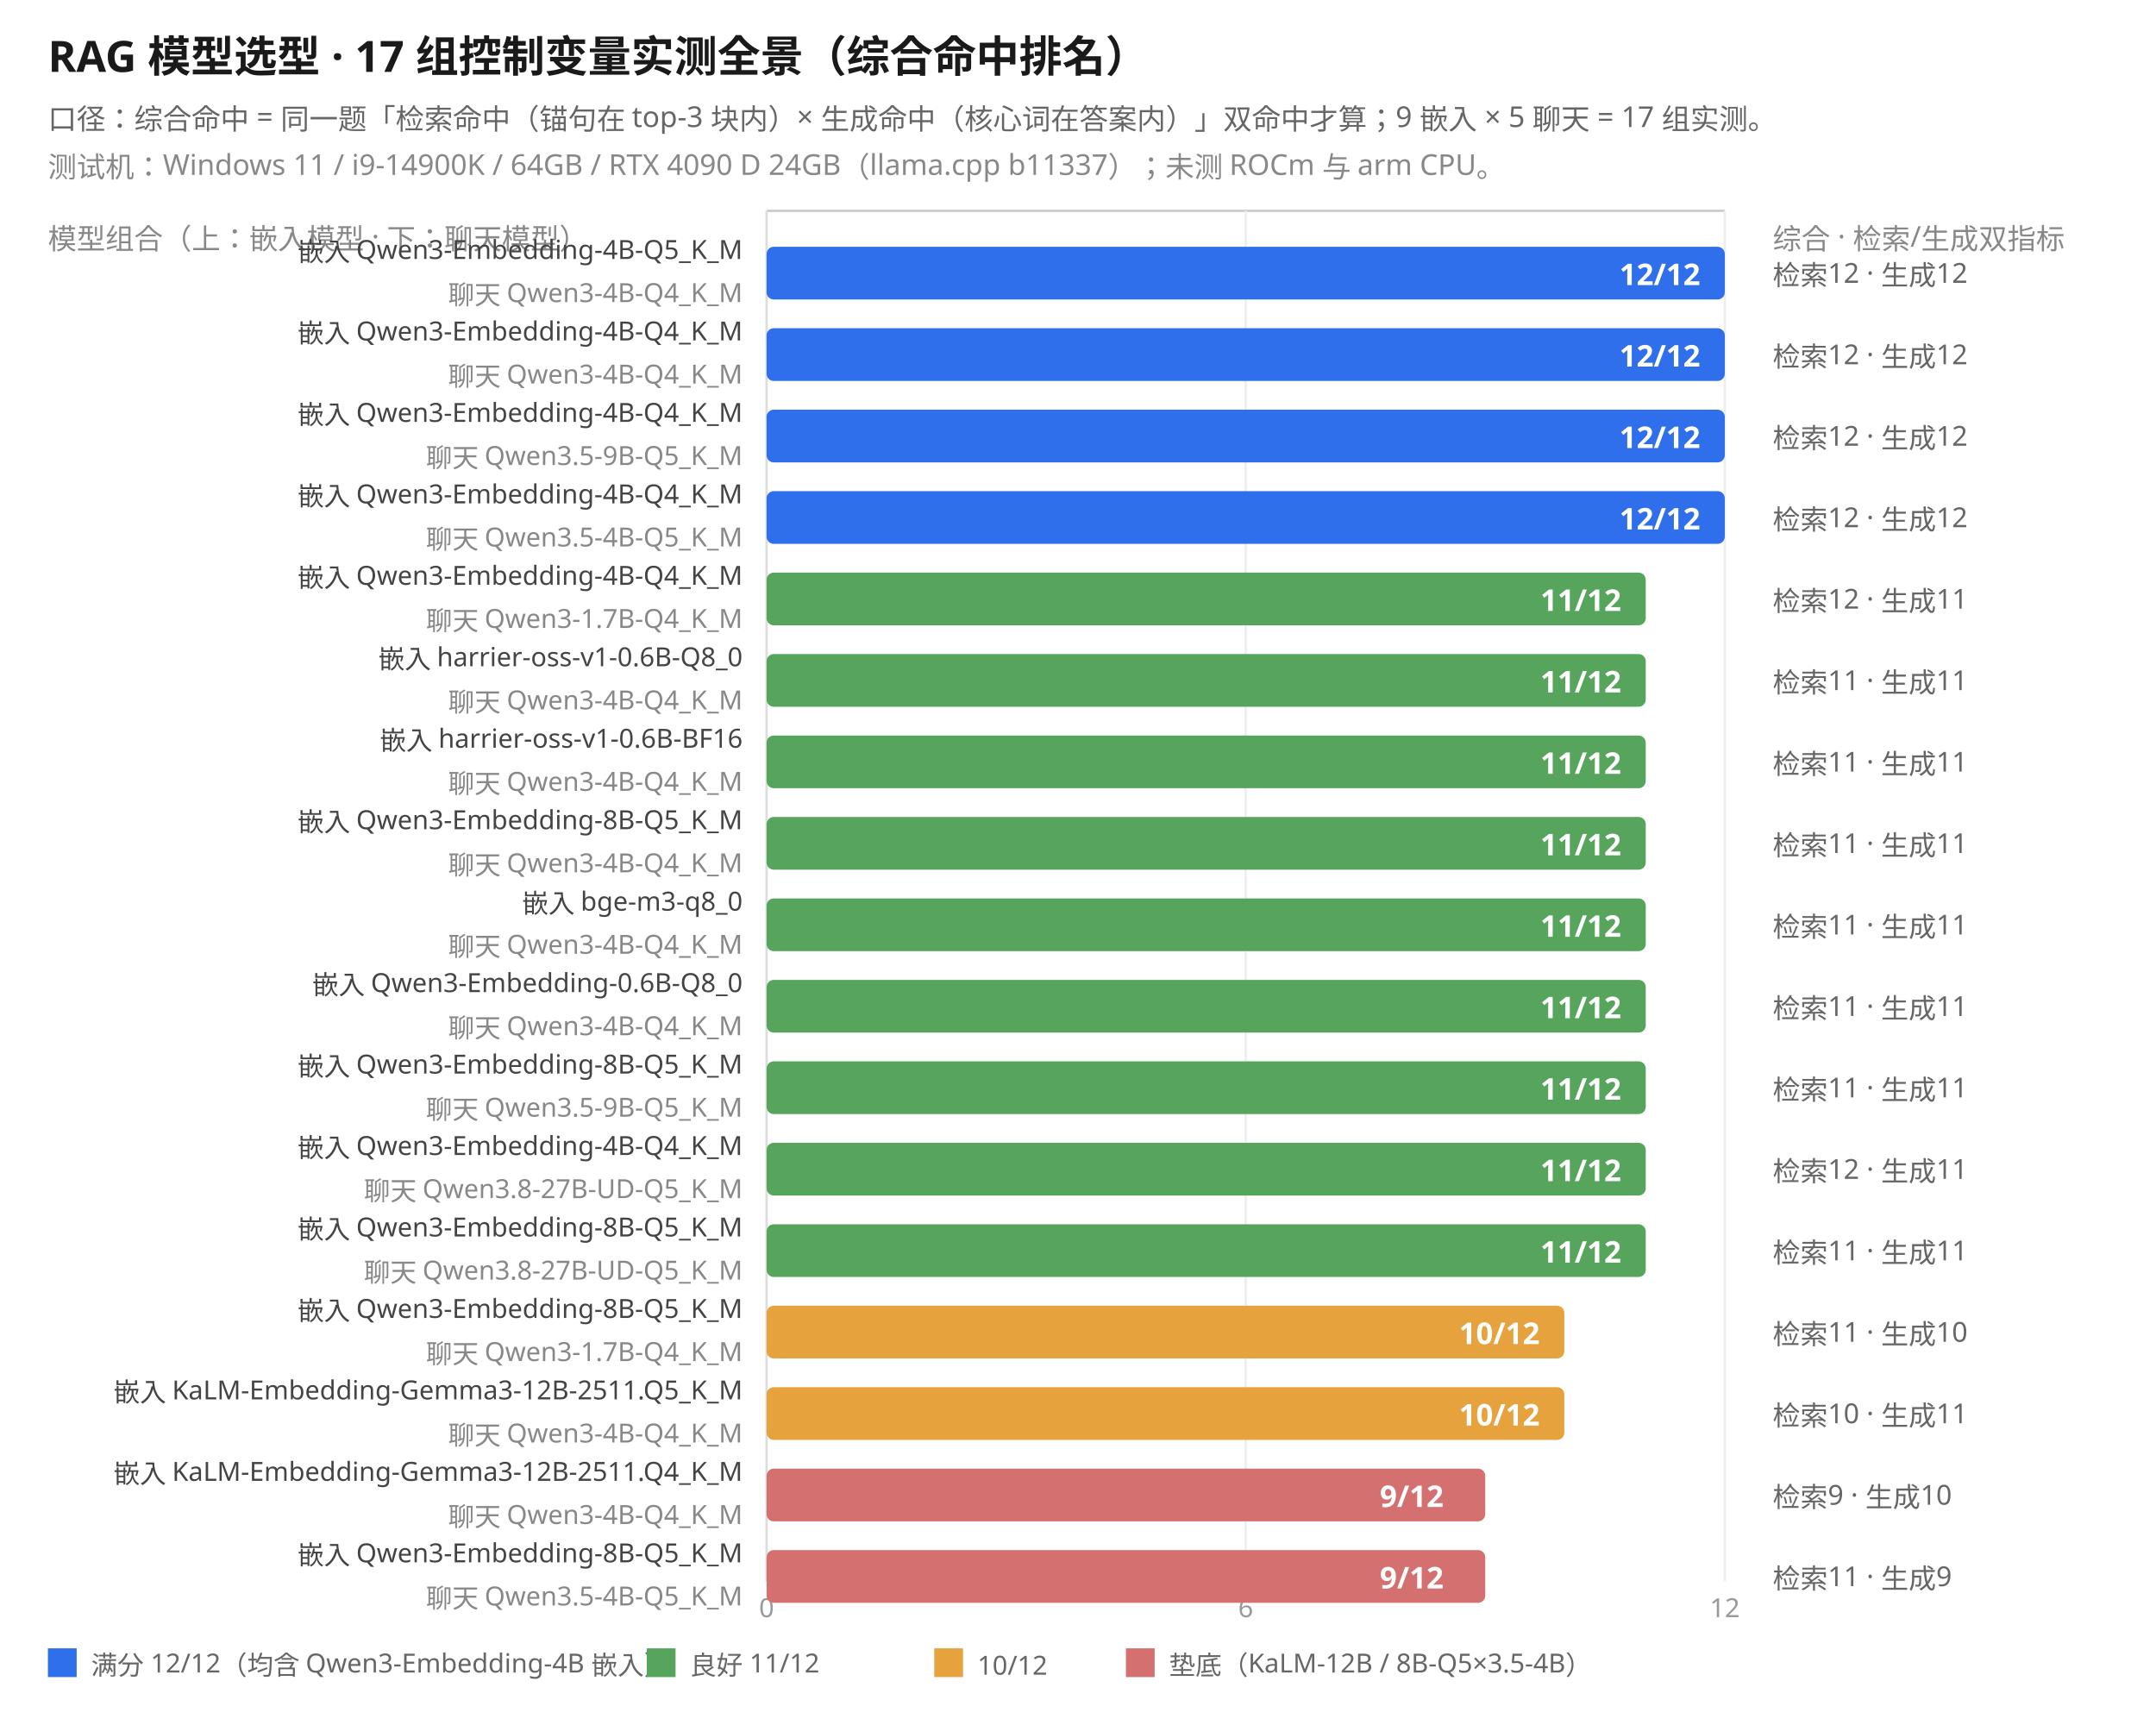
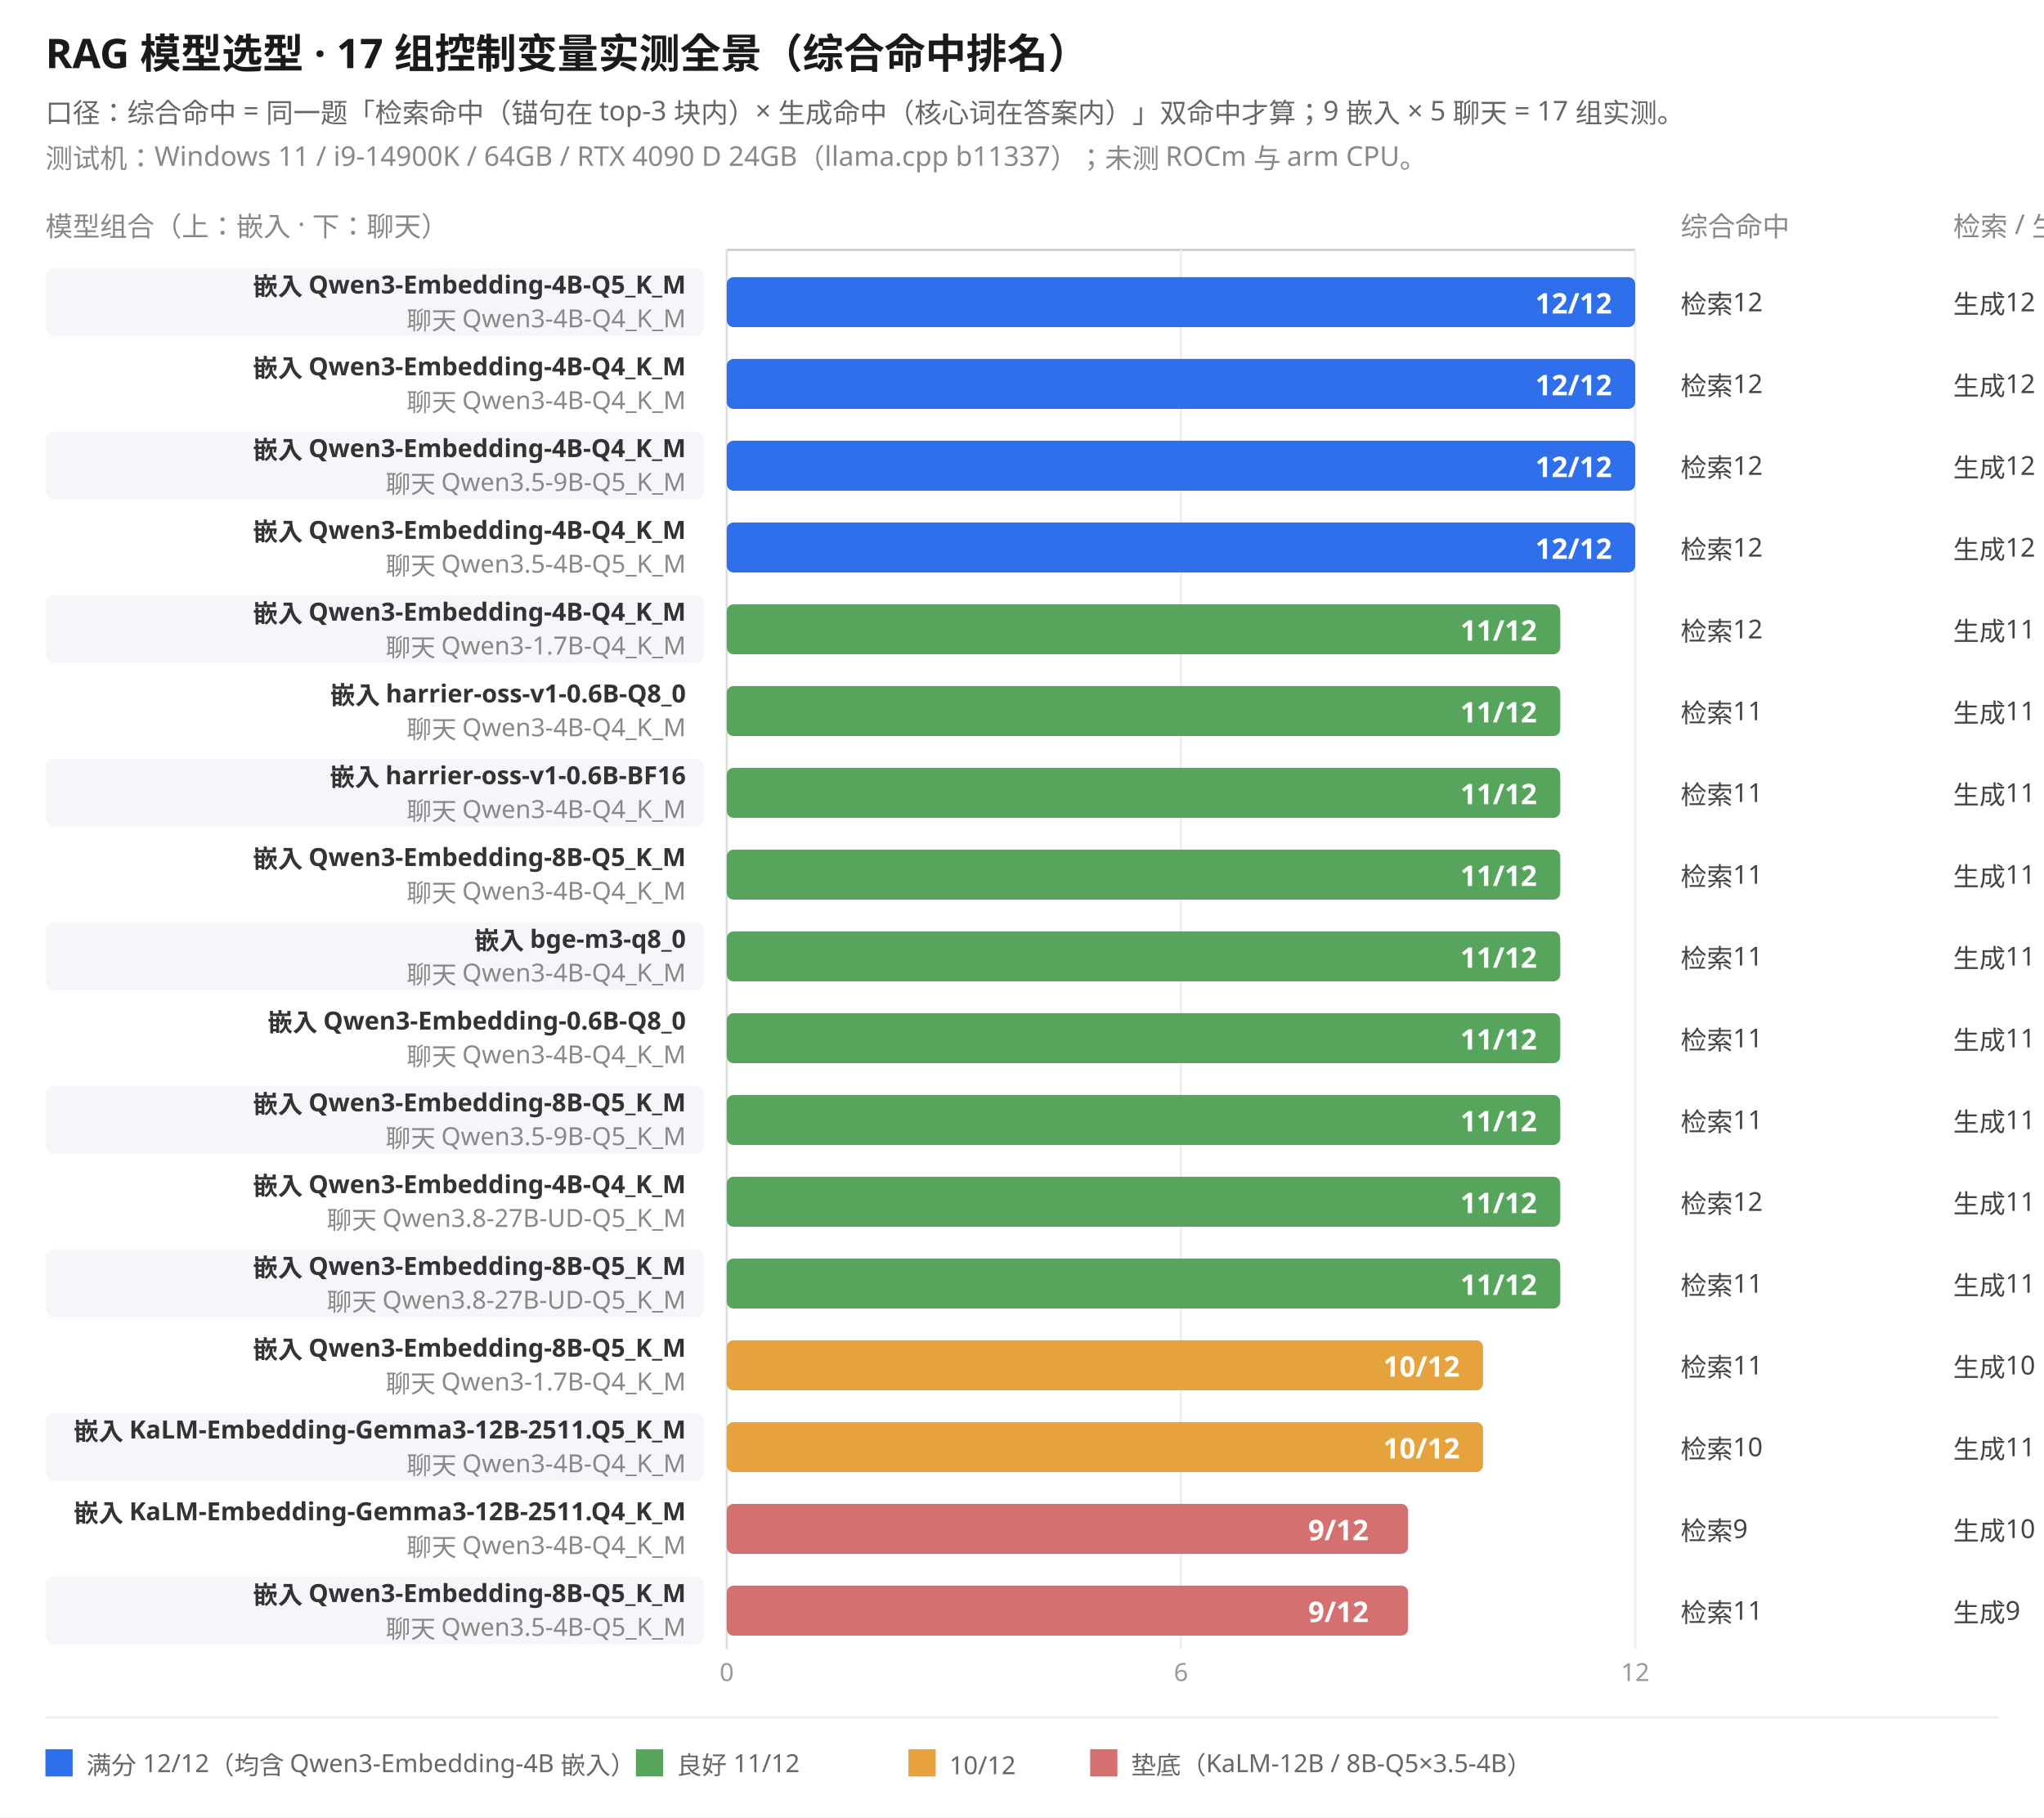
- <svg xmlns="http://www.w3.org/2000/svg" width="900" height="720" viewBox="0 0 900 720" font-family="'Microsoft YaHei','PingFang SC',sans-serif">
-   <rect width="900" height="720" fill="#ffffff" />
+ <svg xmlns="http://www.w3.org/2000/svg" width="900" height="800" viewBox="0 0 900 800" font-family="'Microsoft YaHei','PingFang SC',sans-serif">
+   <rect width="900" height="800" fill="#ffffff" />
  <text x="20" y="30" font-size="18" font-weight="bold" fill="#1a1a1a">RAG 模型选型 · 17 组控制变量实测全景（综合命中排名）</text>
  <text x="20" y="54" font-size="12" fill="#666">口径：综合命中 = 同一题「检索命中（锚句在 top-3 块内）× 生成命中（核心词在答案内）」双命中才算；9 嵌入 × 5 聊天 = 17 组实测。</text>
  <text x="20" y="74" font-size="12" fill="#888">测试机：Windows 11 / i9-14900K / 64GB / RTX 4090 D 24GB（llama.cpp b11337）；未测 ROCm 与 arm CPU。</text>
-   <line x1="320" y1="88" x2="720" y2="88" stroke="#ccc" stroke-width="1" />
-   <line x1="320" y1="88" x2="320" y2="660" stroke="#ddd" stroke-width="1" />
-   <line x1="520" y1="88" x2="520" y2="660" stroke="#eee" stroke-width="1" />
-   <line x1="720" y1="88" x2="720" y2="660" stroke="#eee" stroke-width="1" />
-   <text x="320" y="675" font-size="11" fill="#999" text-anchor="middle">0</text>
-   <text x="520" y="675" font-size="11" fill="#999" text-anchor="middle">6</text>
-   <text x="720" y="675" font-size="11" fill="#999" text-anchor="middle">12</text>
-   <text x="20" y="104" font-size="12" fill="#888">模型组合（上：嵌入模型 · 下：聊天模型）</text>
-   <text x="740" y="104" font-size="12" fill="#888">综合 · 检索/生成双指标</text>
-   <text x="310" y="109" font-size="11" fill="#444" text-anchor="end">嵌入 Qwen3-Embedding-4B-Q5_K_M</text>
-   <text x="310" y="127" font-size="11" fill="#888" text-anchor="end">聊天 Qwen3-4B-Q4_K_M</text>
-   <rect x="320" y="103" width="400" height="22" rx="3" fill="#2f6feb" />
-   <text x="676" y="119" font-size="12.5" font-weight="bold" fill="#ffffff">12/12</text>
-   <text x="740" y="119" font-size="11.5" fill="#666">检索12 · 生成12</text>
-   <text x="310" y="143" font-size="11" fill="#444" text-anchor="end">嵌入 Qwen3-Embedding-4B-Q4_K_M</text>
-   <text x="310" y="161" font-size="11" fill="#888" text-anchor="end">聊天 Qwen3-4B-Q4_K_M</text>
-   <rect x="320" y="137" width="400" height="22" rx="3" fill="#2f6feb" />
-   <text x="676" y="153" font-size="12.5" font-weight="bold" fill="#ffffff">12/12</text>
-   <text x="740" y="153" font-size="11.5" fill="#666">检索12 · 生成12</text>
-   <text x="310" y="177" font-size="11" fill="#444" text-anchor="end">嵌入 Qwen3-Embedding-4B-Q4_K_M</text>
-   <text x="310" y="195" font-size="11" fill="#888" text-anchor="end">聊天 Qwen3.5-9B-Q5_K_M</text>
-   <rect x="320" y="171" width="400" height="22" rx="3" fill="#2f6feb" />
-   <text x="676" y="187" font-size="12.5" font-weight="bold" fill="#ffffff">12/12</text>
-   <text x="740" y="187" font-size="11.5" fill="#666">检索12 · 生成12</text>
-   <text x="310" y="211" font-size="11" fill="#444" text-anchor="end">嵌入 Qwen3-Embedding-4B-Q4_K_M</text>
-   <text x="310" y="229" font-size="11" fill="#888" text-anchor="end">聊天 Qwen3.5-4B-Q5_K_M</text>
-   <rect x="320" y="205" width="400" height="22" rx="3" fill="#2f6feb" />
-   <text x="676" y="221" font-size="12.5" font-weight="bold" fill="#ffffff">12/12</text>
-   <text x="740" y="221" font-size="11.5" fill="#666">检索12 · 生成12</text>
-   <text x="310" y="245" font-size="11" fill="#444" text-anchor="end">嵌入 Qwen3-Embedding-4B-Q4_K_M</text>
-   <text x="310" y="263" font-size="11" fill="#888" text-anchor="end">聊天 Qwen3-1.7B-Q4_K_M</text>
-   <rect x="320" y="239" width="367" height="22" rx="3" fill="#57a55c" />
-   <text x="643" y="255" font-size="12.5" font-weight="bold" fill="#ffffff">11/12</text>
-   <text x="740" y="255" font-size="11.5" fill="#666">检索12 · 生成11</text>
-   <text x="310" y="279" font-size="11" fill="#444" text-anchor="end">嵌入 harrier-oss-v1-0.6B-Q8_0</text>
-   <text x="310" y="297" font-size="11" fill="#888" text-anchor="end">聊天 Qwen3-4B-Q4_K_M</text>
-   <rect x="320" y="273" width="367" height="22" rx="3" fill="#57a55c" />
-   <text x="643" y="289" font-size="12.5" font-weight="bold" fill="#ffffff">11/12</text>
-   <text x="740" y="289" font-size="11.5" fill="#666">检索11 · 生成11</text>
-   <text x="310" y="313" font-size="11" fill="#444" text-anchor="end">嵌入 harrier-oss-v1-0.6B-BF16</text>
-   <text x="310" y="331" font-size="11" fill="#888" text-anchor="end">聊天 Qwen3-4B-Q4_K_M</text>
-   <rect x="320" y="307" width="367" height="22" rx="3" fill="#57a55c" />
-   <text x="643" y="323" font-size="12.5" font-weight="bold" fill="#ffffff">11/12</text>
-   <text x="740" y="323" font-size="11.5" fill="#666">检索11 · 生成11</text>
-   <text x="310" y="347" font-size="11" fill="#444" text-anchor="end">嵌入 Qwen3-Embedding-8B-Q5_K_M</text>
-   <text x="310" y="365" font-size="11" fill="#888" text-anchor="end">聊天 Qwen3-4B-Q4_K_M</text>
-   <rect x="320" y="341" width="367" height="22" rx="3" fill="#57a55c" />
-   <text x="643" y="357" font-size="12.5" font-weight="bold" fill="#ffffff">11/12</text>
-   <text x="740" y="357" font-size="11.5" fill="#666">检索11 · 生成11</text>
-   <text x="310" y="381" font-size="11" fill="#444" text-anchor="end">嵌入 bge-m3-q8_0</text>
-   <text x="310" y="399" font-size="11" fill="#888" text-anchor="end">聊天 Qwen3-4B-Q4_K_M</text>
-   <rect x="320" y="375" width="367" height="22" rx="3" fill="#57a55c" />
-   <text x="643" y="391" font-size="12.5" font-weight="bold" fill="#ffffff">11/12</text>
-   <text x="740" y="391" font-size="11.5" fill="#666">检索11 · 生成11</text>
-   <text x="310" y="415" font-size="11" fill="#444" text-anchor="end">嵌入 Qwen3-Embedding-0.6B-Q8_0</text>
-   <text x="310" y="433" font-size="11" fill="#888" text-anchor="end">聊天 Qwen3-4B-Q4_K_M</text>
-   <rect x="320" y="409" width="367" height="22" rx="3" fill="#57a55c" />
-   <text x="643" y="425" font-size="12.5" font-weight="bold" fill="#ffffff">11/12</text>
-   <text x="740" y="425" font-size="11.5" fill="#666">检索11 · 生成11</text>
-   <text x="310" y="449" font-size="11" fill="#444" text-anchor="end">嵌入 Qwen3-Embedding-8B-Q5_K_M</text>
-   <text x="310" y="467" font-size="11" fill="#888" text-anchor="end">聊天 Qwen3.5-9B-Q5_K_M</text>
-   <rect x="320" y="443" width="367" height="22" rx="3" fill="#57a55c" />
-   <text x="643" y="459" font-size="12.5" font-weight="bold" fill="#ffffff">11/12</text>
-   <text x="740" y="459" font-size="11.5" fill="#666">检索11 · 生成11</text>
-   <text x="310" y="483" font-size="11" fill="#444" text-anchor="end">嵌入 Qwen3-Embedding-4B-Q4_K_M</text>
-   <text x="310" y="501" font-size="11" fill="#888" text-anchor="end">聊天 Qwen3.8-27B-UD-Q5_K_M</text>
-   <rect x="320" y="477" width="367" height="22" rx="3" fill="#57a55c" />
-   <text x="643" y="493" font-size="12.5" font-weight="bold" fill="#ffffff">11/12</text>
-   <text x="740" y="493" font-size="11.5" fill="#666">检索12 · 生成11</text>
-   <text x="310" y="517" font-size="11" fill="#444" text-anchor="end">嵌入 Qwen3-Embedding-8B-Q5_K_M</text>
-   <text x="310" y="535" font-size="11" fill="#888" text-anchor="end">聊天 Qwen3.8-27B-UD-Q5_K_M</text>
-   <rect x="320" y="511" width="367" height="22" rx="3" fill="#57a55c" />
-   <text x="643" y="527" font-size="12.5" font-weight="bold" fill="#ffffff">11/12</text>
-   <text x="740" y="527" font-size="11.5" fill="#666">检索11 · 生成11</text>
-   <text x="310" y="551" font-size="11" fill="#444" text-anchor="end">嵌入 Qwen3-Embedding-8B-Q5_K_M</text>
-   <text x="310" y="569" font-size="11" fill="#888" text-anchor="end">聊天 Qwen3-1.7B-Q4_K_M</text>
-   <rect x="320" y="545" width="333" height="22" rx="3" fill="#e6a23c" />
-   <text x="609" y="561" font-size="12.5" font-weight="bold" fill="#ffffff">10/12</text>
-   <text x="740" y="561" font-size="11.5" fill="#666">检索11 · 生成10</text>
-   <text x="310" y="585" font-size="11" fill="#444" text-anchor="end">嵌入 KaLM-Embedding-Gemma3-12B-2511.Q5_K_M</text>
-   <text x="310" y="603" font-size="11" fill="#888" text-anchor="end">聊天 Qwen3-4B-Q4_K_M</text>
-   <rect x="320" y="579" width="333" height="22" rx="3" fill="#e6a23c" />
-   <text x="609" y="595" font-size="12.5" font-weight="bold" fill="#ffffff">10/12</text>
-   <text x="740" y="595" font-size="11.5" fill="#666">检索10 · 生成11</text>
-   <text x="310" y="619" font-size="11" fill="#444" text-anchor="end">嵌入 KaLM-Embedding-Gemma3-12B-2511.Q4_K_M</text>
-   <text x="310" y="637" font-size="11" fill="#888" text-anchor="end">聊天 Qwen3-4B-Q4_K_M</text>
-   <rect x="320" y="613" width="300" height="22" rx="3" fill="#d4706f" />
-   <text x="576" y="629" font-size="12.5" font-weight="bold" fill="#ffffff">9/12</text>
-   <text x="740" y="629" font-size="11.5" fill="#666">检索9 · 生成10</text>
-   <text x="310" y="653" font-size="11" fill="#444" text-anchor="end">嵌入 Qwen3-Embedding-8B-Q5_K_M</text>
-   <text x="310" y="671" font-size="11" fill="#888" text-anchor="end">聊天 Qwen3.5-4B-Q5_K_M</text>
-   <rect x="320" y="647" width="300" height="22" rx="3" fill="#d4706f" />
-   <text x="576" y="663" font-size="12.5" font-weight="bold" fill="#ffffff">9/12</text>
-   <text x="740" y="663" font-size="11.5" fill="#666">检索11 · 生成9</text>
-   <rect x="20" y="688" width="12" height="12" fill="#2f6feb" />
-   <text x="38" y="699" font-size="11" fill="#666">满分 12/12（均含 Qwen3-Embedding-4B 嵌入）</text>
-   <rect x="270" y="688" width="12" height="12" fill="#57a55c" />
-   <text x="288" y="699" font-size="11" fill="#666">良好 11/12</text>
-   <rect x="390" y="688" width="12" height="12" fill="#e6a23c" />
-   <text x="408" y="699" font-size="11" fill="#666">10/12</text>
-   <rect x="470" y="688" width="12" height="12" fill="#d4706f" />
-   <text x="488" y="699" font-size="11" fill="#666">垫底（KaLM-12B / 8B-Q5×3.5-4B）</text>
+   <text x="20" y="104" font-size="12" fill="#888">模型组合（上：嵌入 · 下：聊天）</text>
+   <text x="740" y="104" font-size="12" fill="#888">综合命中</text>
+   <text x="860" y="104" font-size="12" fill="#888">检索 / 生成</text>
+   <line x1="320" y1="110" x2="720" y2="110" stroke="#ccc" stroke-width="1" />
+   <line x1="320" y1="110" x2="320" y2="726" stroke="#ddd" stroke-width="1" />
+   <line x1="520" y1="110" x2="520" y2="726" stroke="#eee" stroke-width="1" />
+   <line x1="720" y1="110" x2="720" y2="726" stroke="#eee" stroke-width="1" />
+   <text x="320" y="740" font-size="11" fill="#999" text-anchor="middle">0</text>
+   <text x="520" y="740" font-size="11" fill="#999" text-anchor="middle">6</text>
+   <text x="720" y="740" font-size="11" fill="#999" text-anchor="middle">12</text>
+   <rect x="20" y="118" width="290" height="30" rx="4" fill="#f4f6f9" />
+   <text x="302" y="130" font-size="11" font-weight="bold" fill="#333" text-anchor="end">嵌入 Qwen3-Embedding-4B-Q5_K_M</text>
+   <text x="302" y="145" font-size="11" fill="#888" text-anchor="end">聊天 Qwen3-4B-Q4_K_M</text>
+   <rect x="320" y="122" width="400" height="22" rx="3" fill="#2f6feb" />
+   <text x="676" y="138" font-size="12.5" font-weight="bold" fill="#ffffff">12/12</text>
+   <text x="740" y="138" font-size="11.5" fill="#444">检索12</text>
+   <text x="860" y="138" font-size="11.5" fill="#444">生成12</text>
+   <rect x="20" y="154" width="290" height="30" rx="4" fill="#ffffff" />
+   <text x="302" y="166" font-size="11" font-weight="bold" fill="#333" text-anchor="end">嵌入 Qwen3-Embedding-4B-Q4_K_M</text>
+   <text x="302" y="181" font-size="11" fill="#888" text-anchor="end">聊天 Qwen3-4B-Q4_K_M</text>
+   <rect x="320" y="158" width="400" height="22" rx="3" fill="#2f6feb" />
+   <text x="676" y="174" font-size="12.5" font-weight="bold" fill="#ffffff">12/12</text>
+   <text x="740" y="174" font-size="11.5" fill="#444">检索12</text>
+   <text x="860" y="174" font-size="11.5" fill="#444">生成12</text>
+   <rect x="20" y="190" width="290" height="30" rx="4" fill="#f4f6f9" />
+   <text x="302" y="202" font-size="11" font-weight="bold" fill="#333" text-anchor="end">嵌入 Qwen3-Embedding-4B-Q4_K_M</text>
+   <text x="302" y="217" font-size="11" fill="#888" text-anchor="end">聊天 Qwen3.5-9B-Q5_K_M</text>
+   <rect x="320" y="194" width="400" height="22" rx="3" fill="#2f6feb" />
+   <text x="676" y="210" font-size="12.5" font-weight="bold" fill="#ffffff">12/12</text>
+   <text x="740" y="210" font-size="11.5" fill="#444">检索12</text>
+   <text x="860" y="210" font-size="11.5" fill="#444">生成12</text>
+   <rect x="20" y="226" width="290" height="30" rx="4" fill="#ffffff" />
+   <text x="302" y="238" font-size="11" font-weight="bold" fill="#333" text-anchor="end">嵌入 Qwen3-Embedding-4B-Q4_K_M</text>
+   <text x="302" y="253" font-size="11" fill="#888" text-anchor="end">聊天 Qwen3.5-4B-Q5_K_M</text>
+   <rect x="320" y="230" width="400" height="22" rx="3" fill="#2f6feb" />
+   <text x="676" y="246" font-size="12.5" font-weight="bold" fill="#ffffff">12/12</text>
+   <text x="740" y="246" font-size="11.5" fill="#444">检索12</text>
+   <text x="860" y="246" font-size="11.5" fill="#444">生成12</text>
+   <rect x="20" y="262" width="290" height="30" rx="4" fill="#f4f6f9" />
+   <text x="302" y="274" font-size="11" font-weight="bold" fill="#333" text-anchor="end">嵌入 Qwen3-Embedding-4B-Q4_K_M</text>
+   <text x="302" y="289" font-size="11" fill="#888" text-anchor="end">聊天 Qwen3-1.7B-Q4_K_M</text>
+   <rect x="320" y="266" width="367" height="22" rx="3" fill="#57a55c" />
+   <text x="643" y="282" font-size="12.5" font-weight="bold" fill="#ffffff">11/12</text>
+   <text x="740" y="282" font-size="11.5" fill="#444">检索12</text>
+   <text x="860" y="282" font-size="11.5" fill="#444">生成11</text>
+   <rect x="20" y="298" width="290" height="30" rx="4" fill="#ffffff" />
+   <text x="302" y="310" font-size="11" font-weight="bold" fill="#333" text-anchor="end">嵌入 harrier-oss-v1-0.6B-Q8_0</text>
+   <text x="302" y="325" font-size="11" fill="#888" text-anchor="end">聊天 Qwen3-4B-Q4_K_M</text>
+   <rect x="320" y="302" width="367" height="22" rx="3" fill="#57a55c" />
+   <text x="643" y="318" font-size="12.5" font-weight="bold" fill="#ffffff">11/12</text>
+   <text x="740" y="318" font-size="11.5" fill="#444">检索11</text>
+   <text x="860" y="318" font-size="11.5" fill="#444">生成11</text>
+   <rect x="20" y="334" width="290" height="30" rx="4" fill="#f4f6f9" />
+   <text x="302" y="346" font-size="11" font-weight="bold" fill="#333" text-anchor="end">嵌入 harrier-oss-v1-0.6B-BF16</text>
+   <text x="302" y="361" font-size="11" fill="#888" text-anchor="end">聊天 Qwen3-4B-Q4_K_M</text>
+   <rect x="320" y="338" width="367" height="22" rx="3" fill="#57a55c" />
+   <text x="643" y="354" font-size="12.5" font-weight="bold" fill="#ffffff">11/12</text>
+   <text x="740" y="354" font-size="11.5" fill="#444">检索11</text>
+   <text x="860" y="354" font-size="11.5" fill="#444">生成11</text>
+   <rect x="20" y="370" width="290" height="30" rx="4" fill="#ffffff" />
+   <text x="302" y="382" font-size="11" font-weight="bold" fill="#333" text-anchor="end">嵌入 Qwen3-Embedding-8B-Q5_K_M</text>
+   <text x="302" y="397" font-size="11" fill="#888" text-anchor="end">聊天 Qwen3-4B-Q4_K_M</text>
+   <rect x="320" y="374" width="367" height="22" rx="3" fill="#57a55c" />
+   <text x="643" y="390" font-size="12.5" font-weight="bold" fill="#ffffff">11/12</text>
+   <text x="740" y="390" font-size="11.5" fill="#444">检索11</text>
+   <text x="860" y="390" font-size="11.5" fill="#444">生成11</text>
+   <rect x="20" y="406" width="290" height="30" rx="4" fill="#f4f6f9" />
+   <text x="302" y="418" font-size="11" font-weight="bold" fill="#333" text-anchor="end">嵌入 bge-m3-q8_0</text>
+   <text x="302" y="433" font-size="11" fill="#888" text-anchor="end">聊天 Qwen3-4B-Q4_K_M</text>
+   <rect x="320" y="410" width="367" height="22" rx="3" fill="#57a55c" />
+   <text x="643" y="426" font-size="12.5" font-weight="bold" fill="#ffffff">11/12</text>
+   <text x="740" y="426" font-size="11.5" fill="#444">检索11</text>
+   <text x="860" y="426" font-size="11.5" fill="#444">生成11</text>
+   <rect x="20" y="442" width="290" height="30" rx="4" fill="#ffffff" />
+   <text x="302" y="454" font-size="11" font-weight="bold" fill="#333" text-anchor="end">嵌入 Qwen3-Embedding-0.6B-Q8_0</text>
+   <text x="302" y="469" font-size="11" fill="#888" text-anchor="end">聊天 Qwen3-4B-Q4_K_M</text>
+   <rect x="320" y="446" width="367" height="22" rx="3" fill="#57a55c" />
+   <text x="643" y="462" font-size="12.5" font-weight="bold" fill="#ffffff">11/12</text>
+   <text x="740" y="462" font-size="11.5" fill="#444">检索11</text>
+   <text x="860" y="462" font-size="11.5" fill="#444">生成11</text>
+   <rect x="20" y="478" width="290" height="30" rx="4" fill="#f4f6f9" />
+   <text x="302" y="490" font-size="11" font-weight="bold" fill="#333" text-anchor="end">嵌入 Qwen3-Embedding-8B-Q5_K_M</text>
+   <text x="302" y="505" font-size="11" fill="#888" text-anchor="end">聊天 Qwen3.5-9B-Q5_K_M</text>
+   <rect x="320" y="482" width="367" height="22" rx="3" fill="#57a55c" />
+   <text x="643" y="498" font-size="12.5" font-weight="bold" fill="#ffffff">11/12</text>
+   <text x="740" y="498" font-size="11.5" fill="#444">检索11</text>
+   <text x="860" y="498" font-size="11.5" fill="#444">生成11</text>
+   <rect x="20" y="514" width="290" height="30" rx="4" fill="#ffffff" />
+   <text x="302" y="526" font-size="11" font-weight="bold" fill="#333" text-anchor="end">嵌入 Qwen3-Embedding-4B-Q4_K_M</text>
+   <text x="302" y="541" font-size="11" fill="#888" text-anchor="end">聊天 Qwen3.8-27B-UD-Q5_K_M</text>
+   <rect x="320" y="518" width="367" height="22" rx="3" fill="#57a55c" />
+   <text x="643" y="534" font-size="12.5" font-weight="bold" fill="#ffffff">11/12</text>
+   <text x="740" y="534" font-size="11.5" fill="#444">检索12</text>
+   <text x="860" y="534" font-size="11.5" fill="#444">生成11</text>
+   <rect x="20" y="550" width="290" height="30" rx="4" fill="#f4f6f9" />
+   <text x="302" y="562" font-size="11" font-weight="bold" fill="#333" text-anchor="end">嵌入 Qwen3-Embedding-8B-Q5_K_M</text>
+   <text x="302" y="577" font-size="11" fill="#888" text-anchor="end">聊天 Qwen3.8-27B-UD-Q5_K_M</text>
+   <rect x="320" y="554" width="367" height="22" rx="3" fill="#57a55c" />
+   <text x="643" y="570" font-size="12.5" font-weight="bold" fill="#ffffff">11/12</text>
+   <text x="740" y="570" font-size="11.5" fill="#444">检索11</text>
+   <text x="860" y="570" font-size="11.5" fill="#444">生成11</text>
+   <rect x="20" y="586" width="290" height="30" rx="4" fill="#ffffff" />
+   <text x="302" y="598" font-size="11" font-weight="bold" fill="#333" text-anchor="end">嵌入 Qwen3-Embedding-8B-Q5_K_M</text>
+   <text x="302" y="613" font-size="11" fill="#888" text-anchor="end">聊天 Qwen3-1.7B-Q4_K_M</text>
+   <rect x="320" y="590" width="333" height="22" rx="3" fill="#e6a23c" />
+   <text x="609" y="606" font-size="12.5" font-weight="bold" fill="#ffffff">10/12</text>
+   <text x="740" y="606" font-size="11.5" fill="#444">检索11</text>
+   <text x="860" y="606" font-size="11.5" fill="#444">生成10</text>
+   <rect x="20" y="622" width="290" height="30" rx="4" fill="#f4f6f9" />
+   <text x="302" y="634" font-size="11" font-weight="bold" fill="#333" text-anchor="end">嵌入 KaLM-Embedding-Gemma3-12B-2511.Q5_K_M</text>
+   <text x="302" y="649" font-size="11" fill="#888" text-anchor="end">聊天 Qwen3-4B-Q4_K_M</text>
+   <rect x="320" y="626" width="333" height="22" rx="3" fill="#e6a23c" />
+   <text x="609" y="642" font-size="12.5" font-weight="bold" fill="#ffffff">10/12</text>
+   <text x="740" y="642" font-size="11.5" fill="#444">检索10</text>
+   <text x="860" y="642" font-size="11.5" fill="#444">生成11</text>
+   <rect x="20" y="658" width="290" height="30" rx="4" fill="#ffffff" />
+   <text x="302" y="670" font-size="11" font-weight="bold" fill="#333" text-anchor="end">嵌入 KaLM-Embedding-Gemma3-12B-2511.Q4_K_M</text>
+   <text x="302" y="685" font-size="11" fill="#888" text-anchor="end">聊天 Qwen3-4B-Q4_K_M</text>
+   <rect x="320" y="662" width="300" height="22" rx="3" fill="#d4706f" />
+   <text x="576" y="678" font-size="12.5" font-weight="bold" fill="#ffffff">9/12</text>
+   <text x="740" y="678" font-size="11.5" fill="#444">检索9</text>
+   <text x="860" y="678" font-size="11.5" fill="#444">生成10</text>
+   <rect x="20" y="694" width="290" height="30" rx="4" fill="#f4f6f9" />
+   <text x="302" y="706" font-size="11" font-weight="bold" fill="#333" text-anchor="end">嵌入 Qwen3-Embedding-8B-Q5_K_M</text>
+   <text x="302" y="721" font-size="11" fill="#888" text-anchor="end">聊天 Qwen3.5-4B-Q5_K_M</text>
+   <rect x="320" y="698" width="300" height="22" rx="3" fill="#d4706f" />
+   <text x="576" y="714" font-size="12.5" font-weight="bold" fill="#ffffff">9/12</text>
+   <text x="740" y="714" font-size="11.5" fill="#444">检索11</text>
+   <text x="860" y="714" font-size="11.5" fill="#444">生成9</text>
+   <line x1="20" y1="756" x2="880" y2="756" stroke="#eee" stroke-width="1" />
+   <rect x="20" y="770" width="12" height="12" fill="#2f6feb" />
+   <text x="38" y="781" font-size="11" fill="#666">满分 12/12（均含 Qwen3-Embedding-4B 嵌入）</text>
+   <rect x="280" y="770" width="12" height="12" fill="#57a55c" />
+   <text x="298" y="781" font-size="11" fill="#666">良好 11/12</text>
+   <rect x="400" y="770" width="12" height="12" fill="#e6a23c" />
+   <text x="418" y="781" font-size="11" fill="#666">10/12</text>
+   <rect x="480" y="770" width="12" height="12" fill="#d4706f" />
+   <text x="498" y="781" font-size="11" fill="#666">垫底（KaLM-12B / 8B-Q5×3.5-4B）</text>
</svg>
